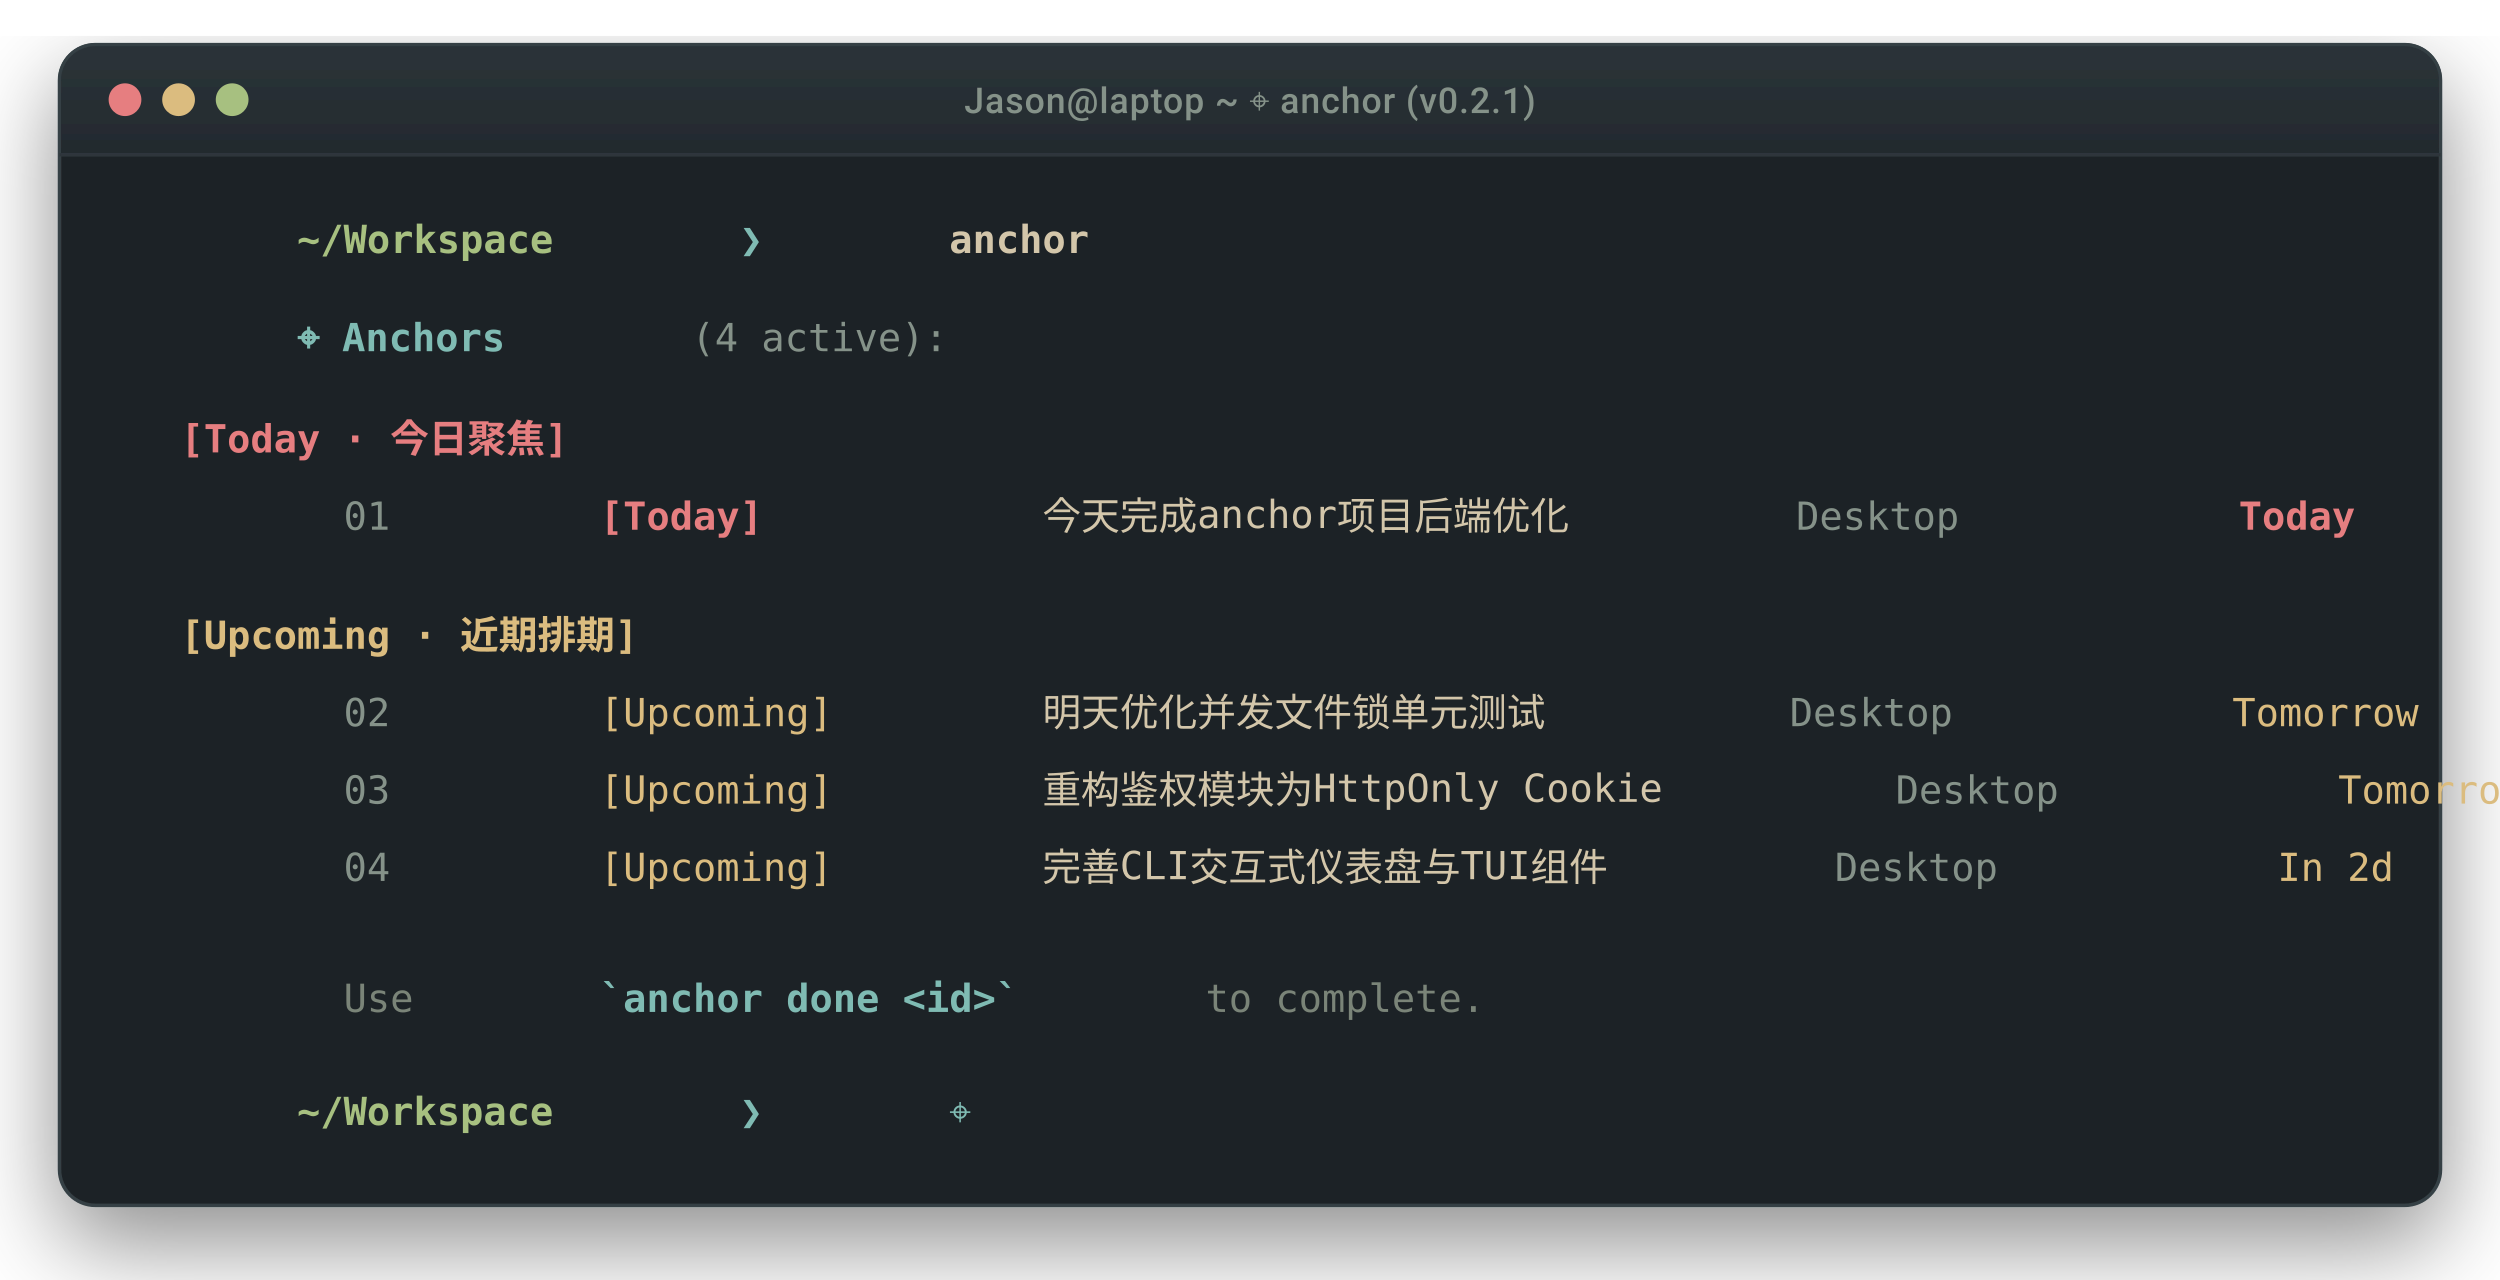
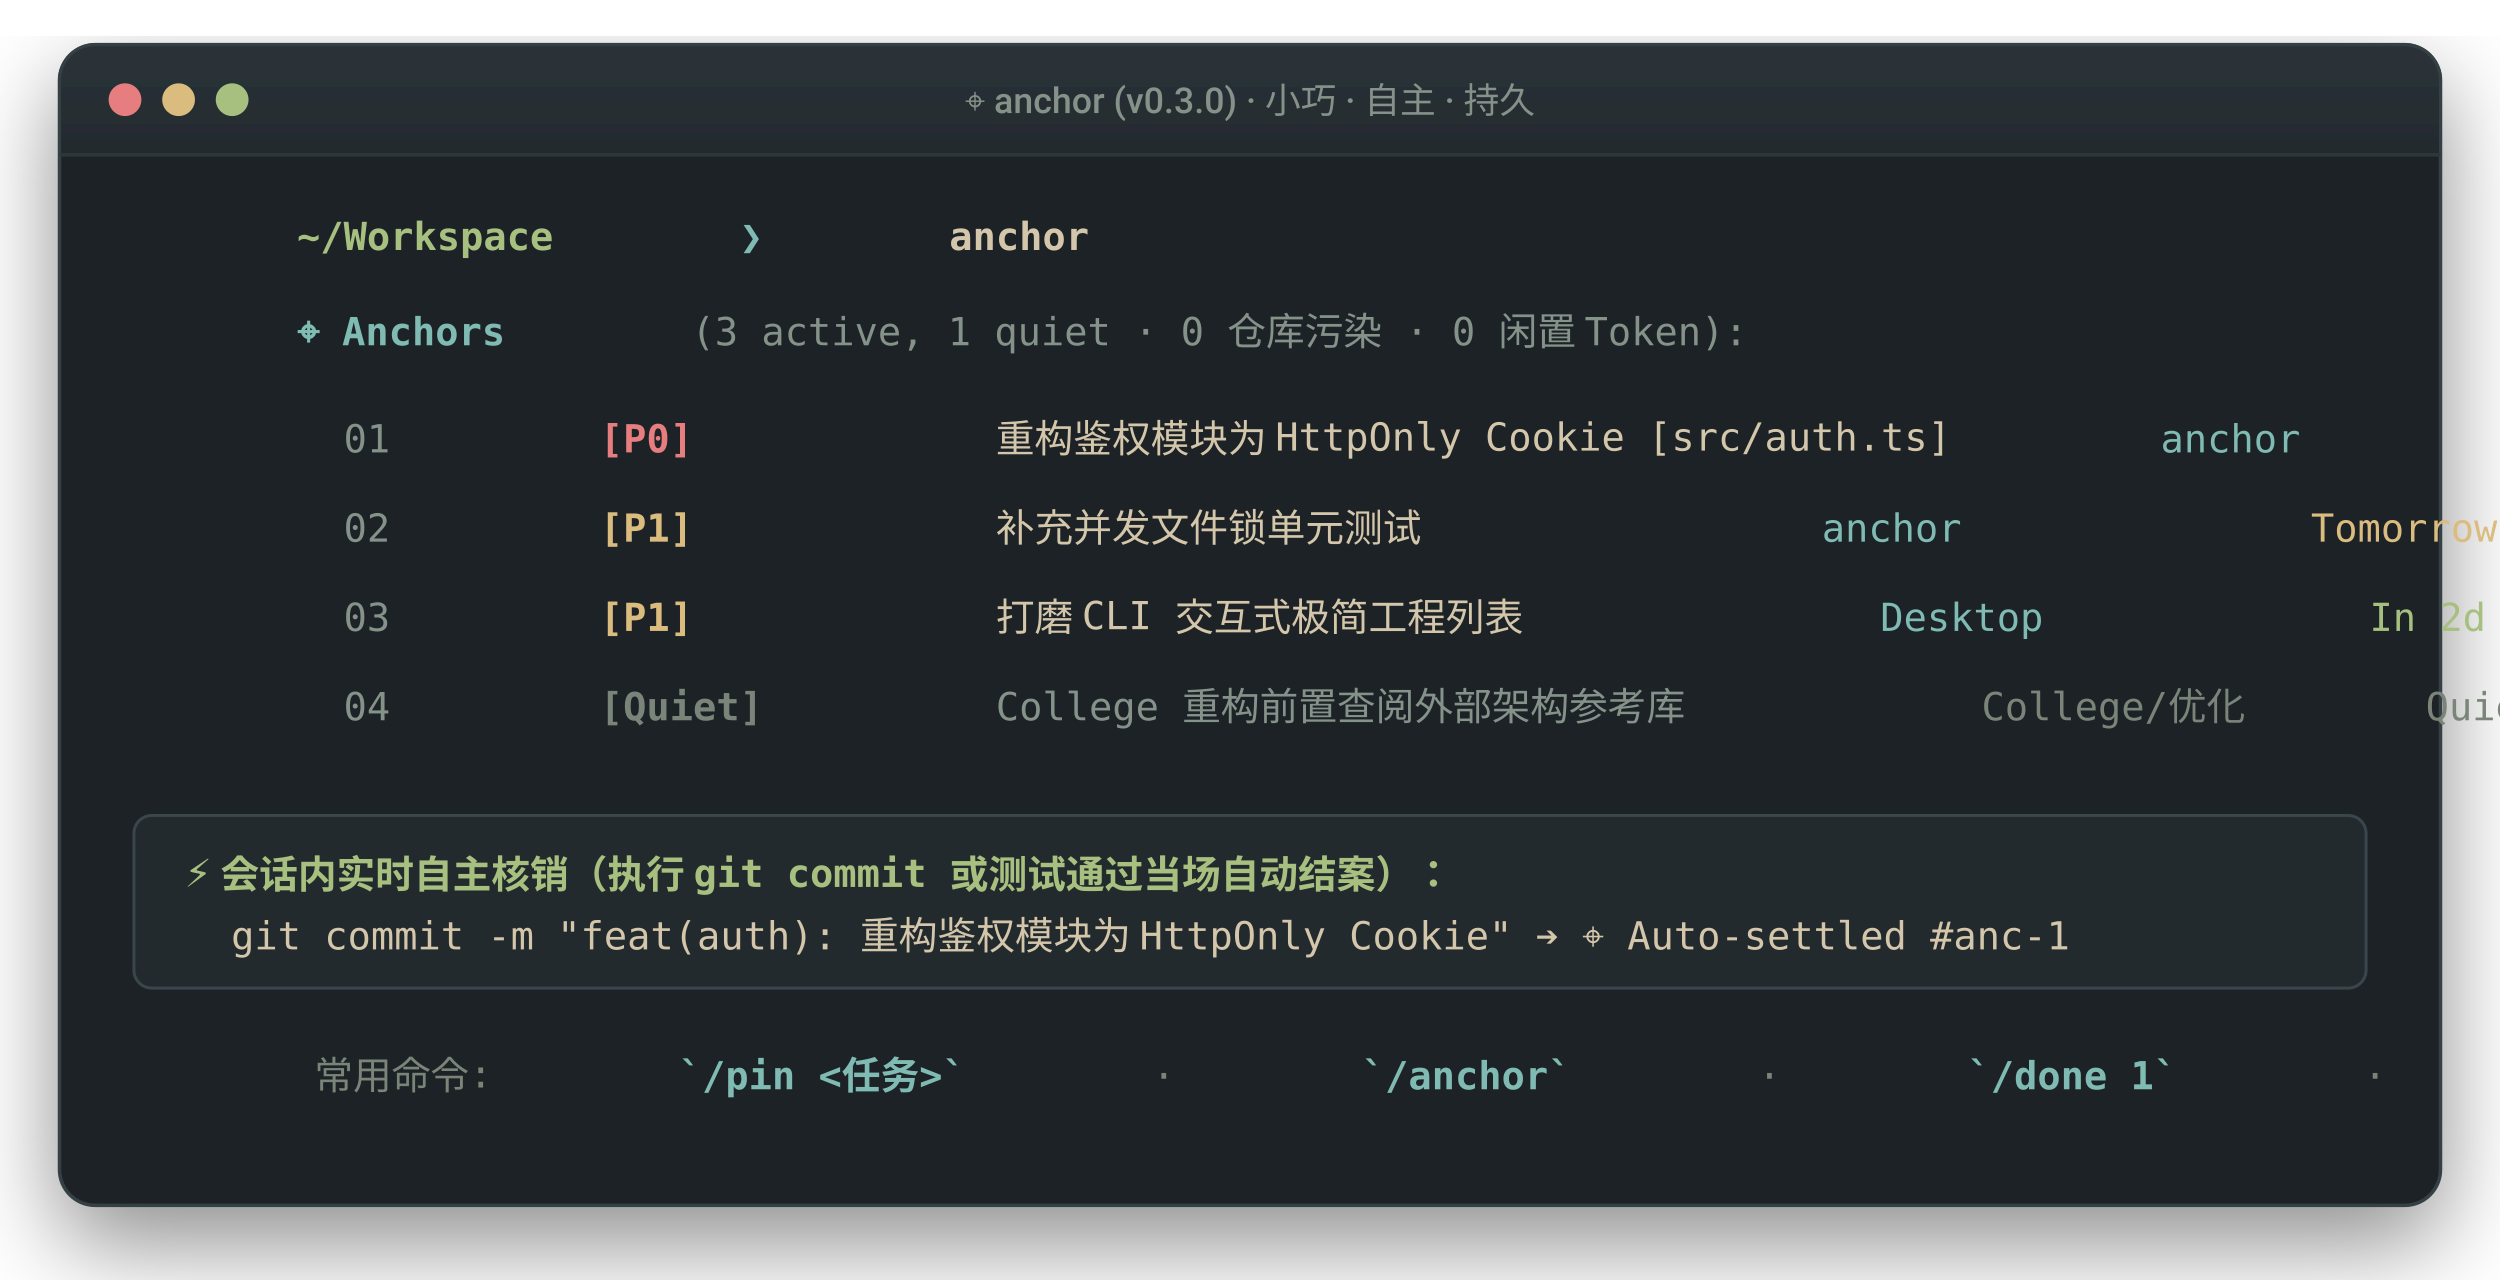
<svg xmlns="http://www.w3.org/2000/svg" viewBox="0 0 840 430" width="840" height="430">
  <defs>
    <filter id="shadow" x="-5%" y="-5%" width="110%" height="115%" filterUnits="userSpaceOnUse">
      <feDropShadow dx="0" dy="12" stdDeviation="16" flood-color="#000000" flood-opacity="0.45" />
    </filter>
    <linearGradient id="headerGrad" x1="0%" y1="0%" x2="0%" y2="100%">
      <stop offset="0%" stop-color="#2b3339" />
      <stop offset="100%" stop-color="#232a2e" />
    </linearGradient>
  </defs>
  <g filter="url(#shadow)">
    <rect x="20" y="15" width="800" height="390" rx="12" fill="#1e2326" stroke="#343f44" stroke-width="1.2" />
    <path d="M 20,27 A 12,12 0 0,1 32,15 L 808,15 A 12,12 0 0,1 820,27 L 820,52 L 20,52 Z" fill="url(#headerGrad)" stroke="#343f44" stroke-width="1" />
    <line x1="20" y1="52" x2="820" y2="52" stroke="#2d353b" stroke-width="1" />
    <circle cx="42" cy="33.5" r="5.5" fill="#e67e80" />
    <circle cx="60" cy="33.5" r="5.5" fill="#dbbc7f" />
    <circle cx="78" cy="33.5" r="5.5" fill="#a7c080" />
-     <text x="420" y="38" text-anchor="middle" font-family="-apple-system, BlinkMacSystemFont, 'Segoe UI', Roboto, sans-serif" font-size="12" font-weight="500" fill="#859289" letter-spacing="0.3">
-       Jason@laptop ~ ⌖ anchor (v0.2.1)
+     <text x="420" y="38" text-anchor="middle" font-family="-apple-system, BlinkMacSystemFont, 'Segoe UI', Roboto, sans-serif" font-size="12" font-weight="500" fill="#859289">
+       ⌖ anchor (v0.3.0) · 小巧 · 自主 · 持久
    </text>
  </g>
-   <g font-family="'JetBrains Mono', 'Fira Code', 'Cascadia Code', Menlo, Consolas, monospace" font-size="13" xml:space="preserve">
-     <text x="45" y="85">
+   <g font-family="'JetBrains Mono', 'Fira Code', 'Cascadia Code', Consolas, monospace" font-size="13" xml:space="preserve">
+     <text x="45" y="84">
      <tspan fill="#a7c080" font-weight="bold">~/Workspace</tspan>
      <tspan fill="#7fbbb3"> ❯ </tspan>
      <tspan fill="#d3c6aa" font-weight="bold">anchor</tspan>
    </text>
-     <text x="45" y="118">
+     <text x="45" y="116">
      <tspan fill="#7fbbb3" font-weight="bold">⌖ Anchors </tspan>
-       <tspan fill="#859289">(4 active):</tspan>
+       <tspan fill="#859289">(3 active, 1 quiet · 0 仓库污染 · 0 闲置 Token):</tspan>
    </text>
-     <text x="45" y="152" fill="#e67e80" font-weight="bold">  [Today · 今日聚焦]</text>
-     <text x="45" y="178">
+     <text x="45" y="152">
      <tspan fill="#859289">  01  </tspan>
-       <tspan fill="#e67e80" font-weight="bold">[Today]     </tspan>
-       <tspan fill="#d3c6aa">今天完成anchor项目后端优化  </tspan>
-       <tspan fill="#859289">  Desktop     </tspan>
-       <tspan fill="#e67e80" font-weight="bold">Today       </tspan>
+       <tspan fill="#e67e80" font-weight="bold">[P0]      </tspan>
+       <tspan fill="#d3c6aa">重构鉴权模块为 HttpOnly Cookie [src/auth.ts]</tspan>
+       <tspan fill="#7fbbb3">  anchor        </tspan>
+       <tspan fill="#e67e80" font-weight="bold">Today         </tspan>
      <tspan fill="#7a8478">Today 10:02</tspan>
    </text>
-     <text x="45" y="218" fill="#dbbc7f" font-weight="bold">  [Upcoming · 近期排期]</text>
-     <text x="45" y="244">
+     <text x="45" y="182">
      <tspan fill="#859289">  02  </tspan>
-       <tspan fill="#dbbc7f">[Upcoming]  </tspan>
-       <tspan fill="#d3c6aa">明天优化并发文件锁单元测试    </tspan>
-       <tspan fill="#859289">  Desktop     </tspan>
-       <tspan fill="#dbbc7f">Tomorrow    </tspan>
+       <tspan fill="#dbbc7f" font-weight="bold">[P1]      </tspan>
+       <tspan fill="#d3c6aa">补充并发文件锁单元测试                      </tspan>
+       <tspan fill="#7fbbb3">  anchor        </tspan>
+       <tspan fill="#dbbc7f">Tomorrow      </tspan>
      <tspan fill="#7a8478">Yesterday 21:34</tspan>
    </text>
-     <text x="45" y="270">
+     <text x="45" y="212">
      <tspan fill="#859289">  03  </tspan>
-       <tspan fill="#dbbc7f">[Upcoming]  </tspan>
-       <tspan fill="#d3c6aa">重构鉴权模块为HttpOnly Cookie </tspan>
-       <tspan fill="#859289">  Desktop     </tspan>
-       <tspan fill="#dbbc7f">Tomorrow    </tspan>
+       <tspan fill="#dbbc7f" font-weight="bold">[P1]      </tspan>
+       <tspan fill="#d3c6aa">打磨 CLI 交互式极简工程列表                 </tspan>
+       <tspan fill="#7fbbb3">  Desktop       </tspan>
+       <tspan fill="#a7c080">In 2d         </tspan>
      <tspan fill="#7a8478">Today 10:02</tspan>
    </text>
-     <text x="45" y="296">
+     <text x="45" y="242">
      <tspan fill="#859289">  04  </tspan>
-       <tspan fill="#dbbc7f">[Upcoming]  </tspan>
-       <tspan fill="#d3c6aa">完善CLI交互式仪表盘与TUI组件  </tspan>
-       <tspan fill="#859289">  Desktop     </tspan>
-       <tspan fill="#dbbc7f">In 2d       </tspan>
-       <tspan fill="#7a8478">Today 10:02</tspan>
+       <tspan fill="#7a8478" font-weight="bold">[Quiet]   </tspan>
+       <tspan fill="#859289">College 重构前置查阅外部架构参考库          </tspan>
+       <tspan fill="#7a8478">  College/优化  </tspan>
+       <tspan fill="#7a8478">Quiet (0 tok) </tspan>
+       <tspan fill="#56635f">09-28 14:20</tspan>
    </text>
-     <text x="45" y="340" fill="#7a8478">
-       <tspan>  Use </tspan>
-       <tspan fill="#7fbbb3" font-weight="bold">`anchor done &lt;id&gt;`</tspan>
-       <tspan> to complete.</tspan>
-     </text>
-     <text x="45" y="378">
-       <tspan fill="#a7c080" font-weight="bold">~/Workspace</tspan>
-       <tspan fill="#7fbbb3"> ❯ </tspan>
-       <tspan fill="#7fbbb3">⌖</tspan>
-       <tspan fill="#d3c6aa"> </tspan>
-       <rect x="175" y="364" width="8" height="16" fill="#a7c080" opacity="0.8">
-         <animate attributeName="opacity" values="0.8;0.1;0.8" dur="1.1s" repeatCount="indefinite" />
-       </rect>
+     <rect x="45" y="274" width="750" height="58" rx="6" fill="#232a2e" stroke="#3a464c" stroke-width="1" />
+     <text x="62" y="298" fill="#a7c080" font-weight="bold">⚡ 会话内实时自主核销（执行 git commit 或测试通过当场自动结案）：</text>
+     <text x="62" y="319" fill="#d3c6aa">  git commit -m "feat(auth): 重构鉴权模块为 HttpOnly Cookie" ➔ ⌖ Auto-settled #anc-1</text>
+     <text x="45" y="366" fill="#7a8478">
+       <tspan>  常用命令: </tspan>
+       <tspan fill="#7fbbb3" font-weight="bold">`/pin &lt;任务&gt;`</tspan>
+       <tspan> · </tspan>
+       <tspan fill="#7fbbb3" font-weight="bold">`/anchor`</tspan>
+       <tspan> · </tspan>
+       <tspan fill="#7fbbb3" font-weight="bold">`/done 1`</tspan>
+       <tspan> · </tspan>
+       <tspan fill="#7fbbb3" font-weight="bold">`/anchor undo`</tspan>
    </text>
  </g>
</svg>
